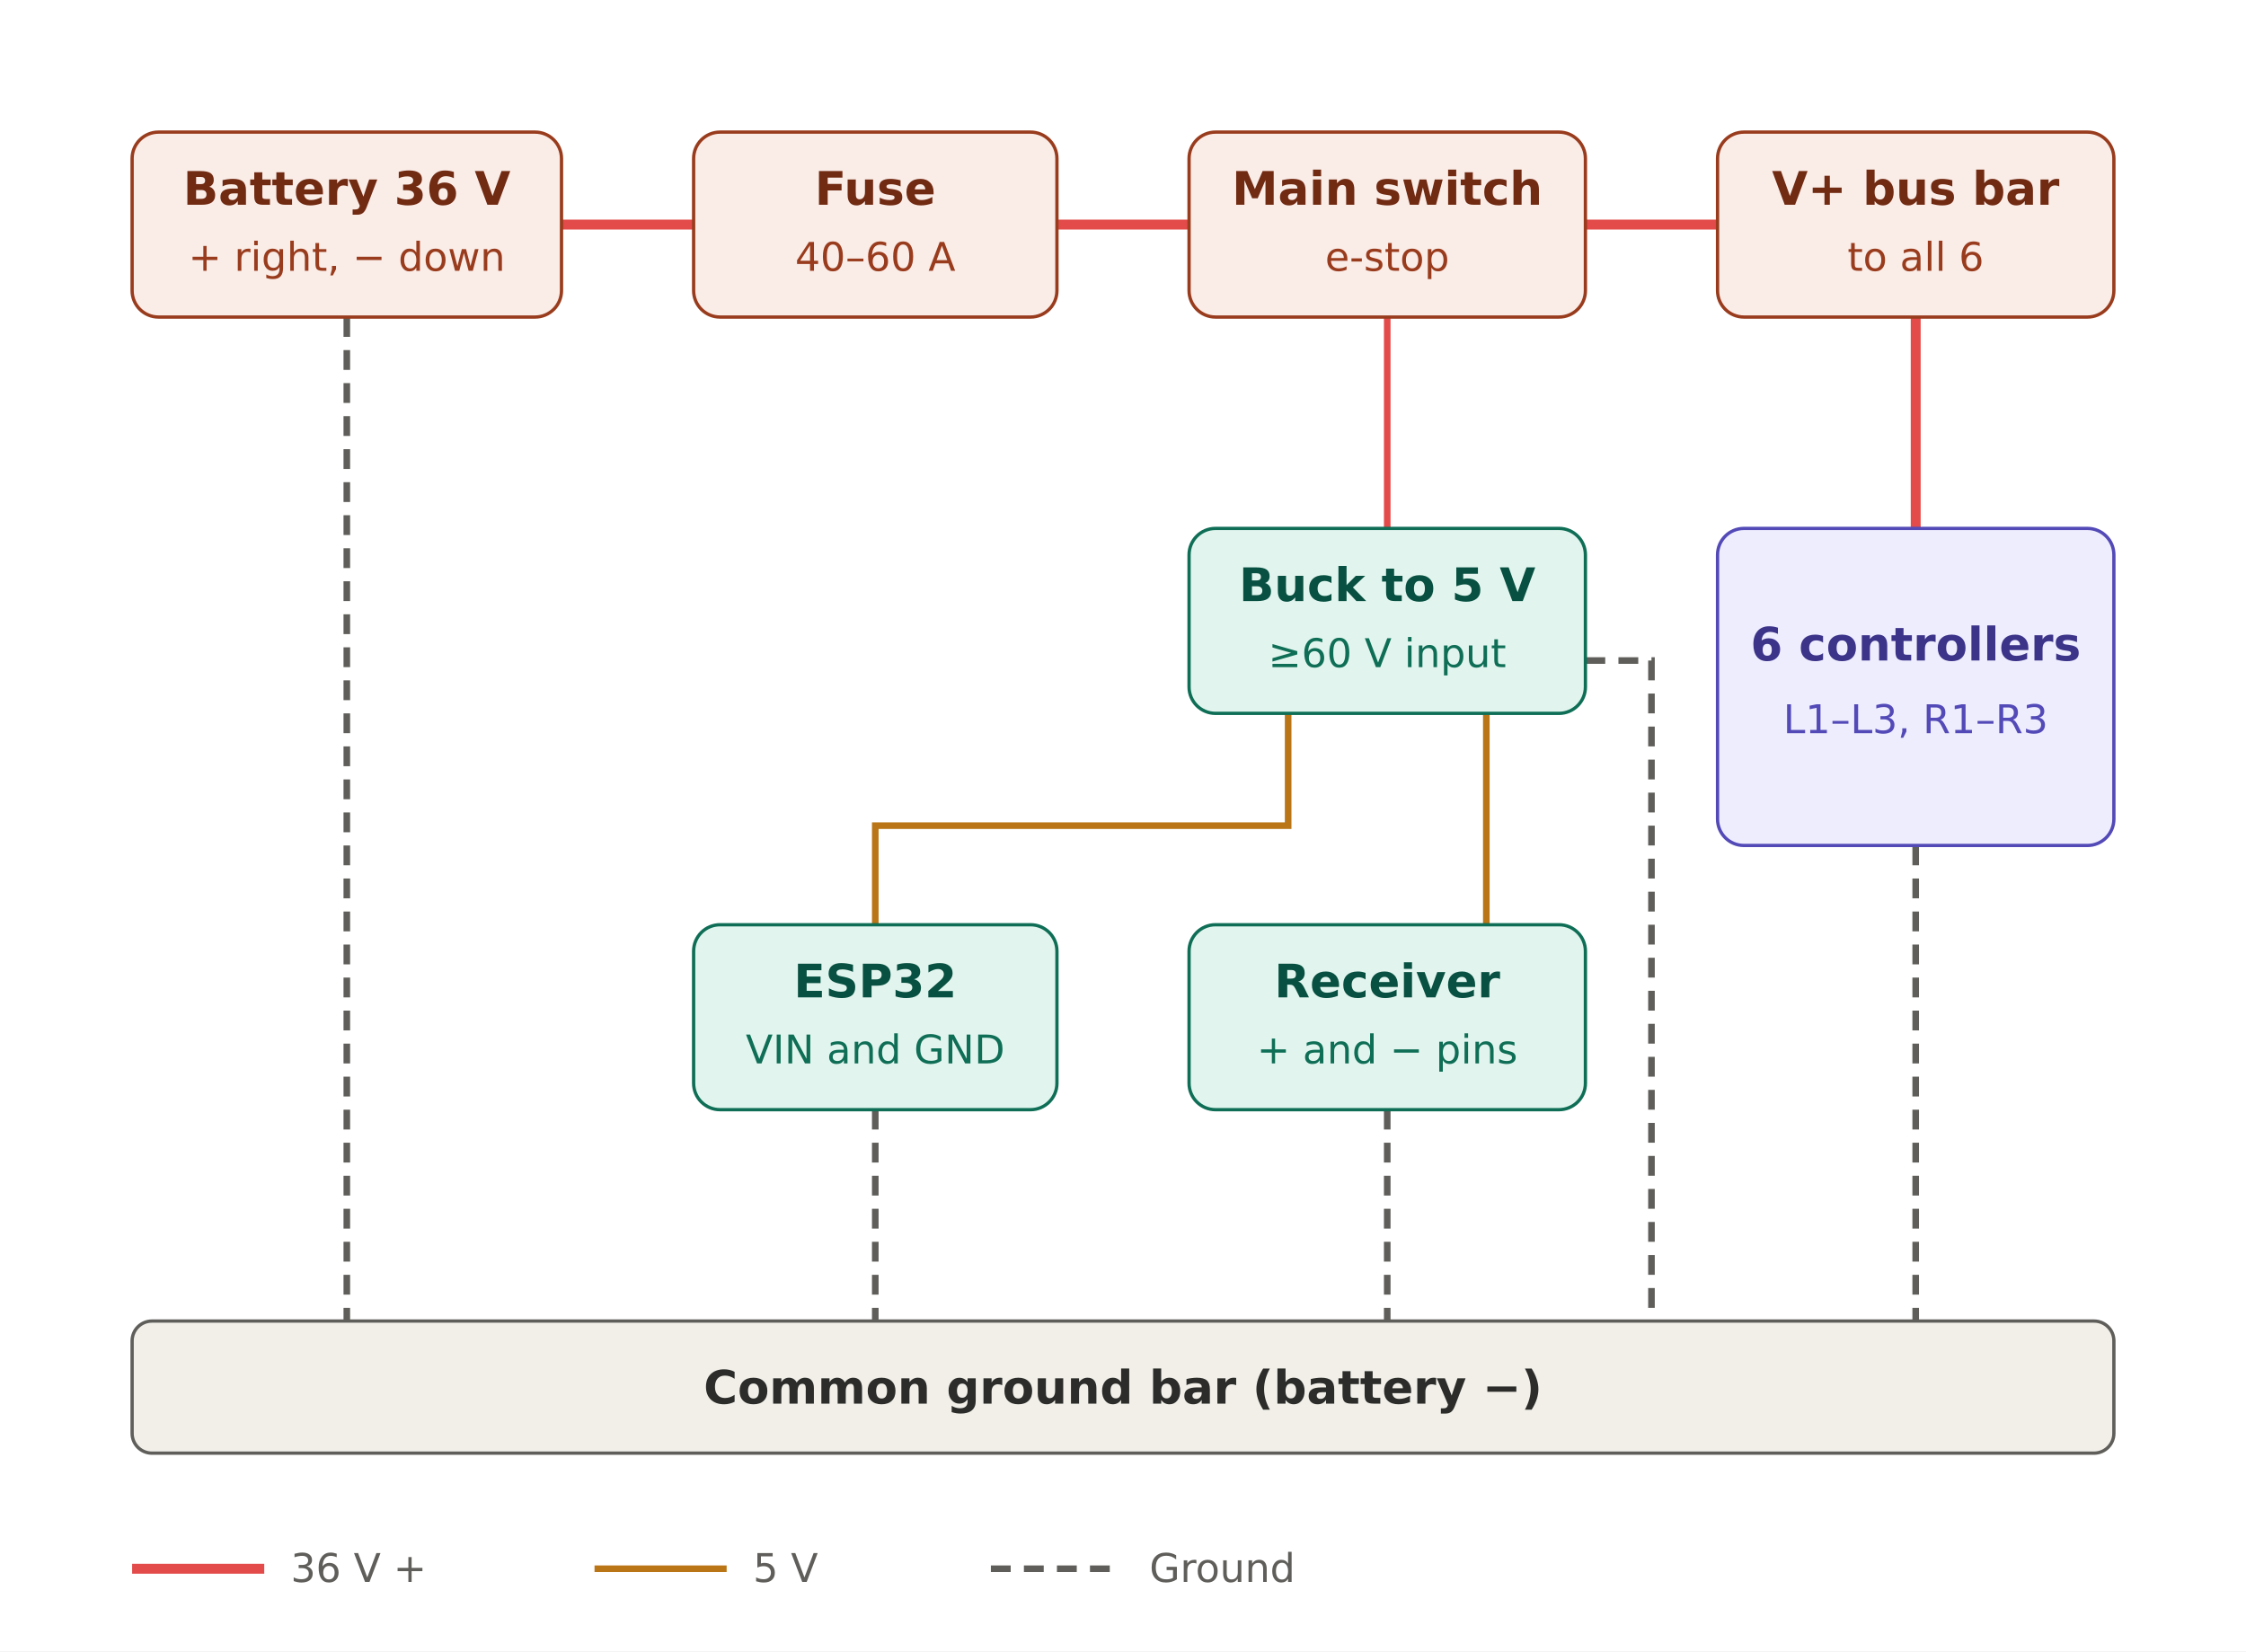
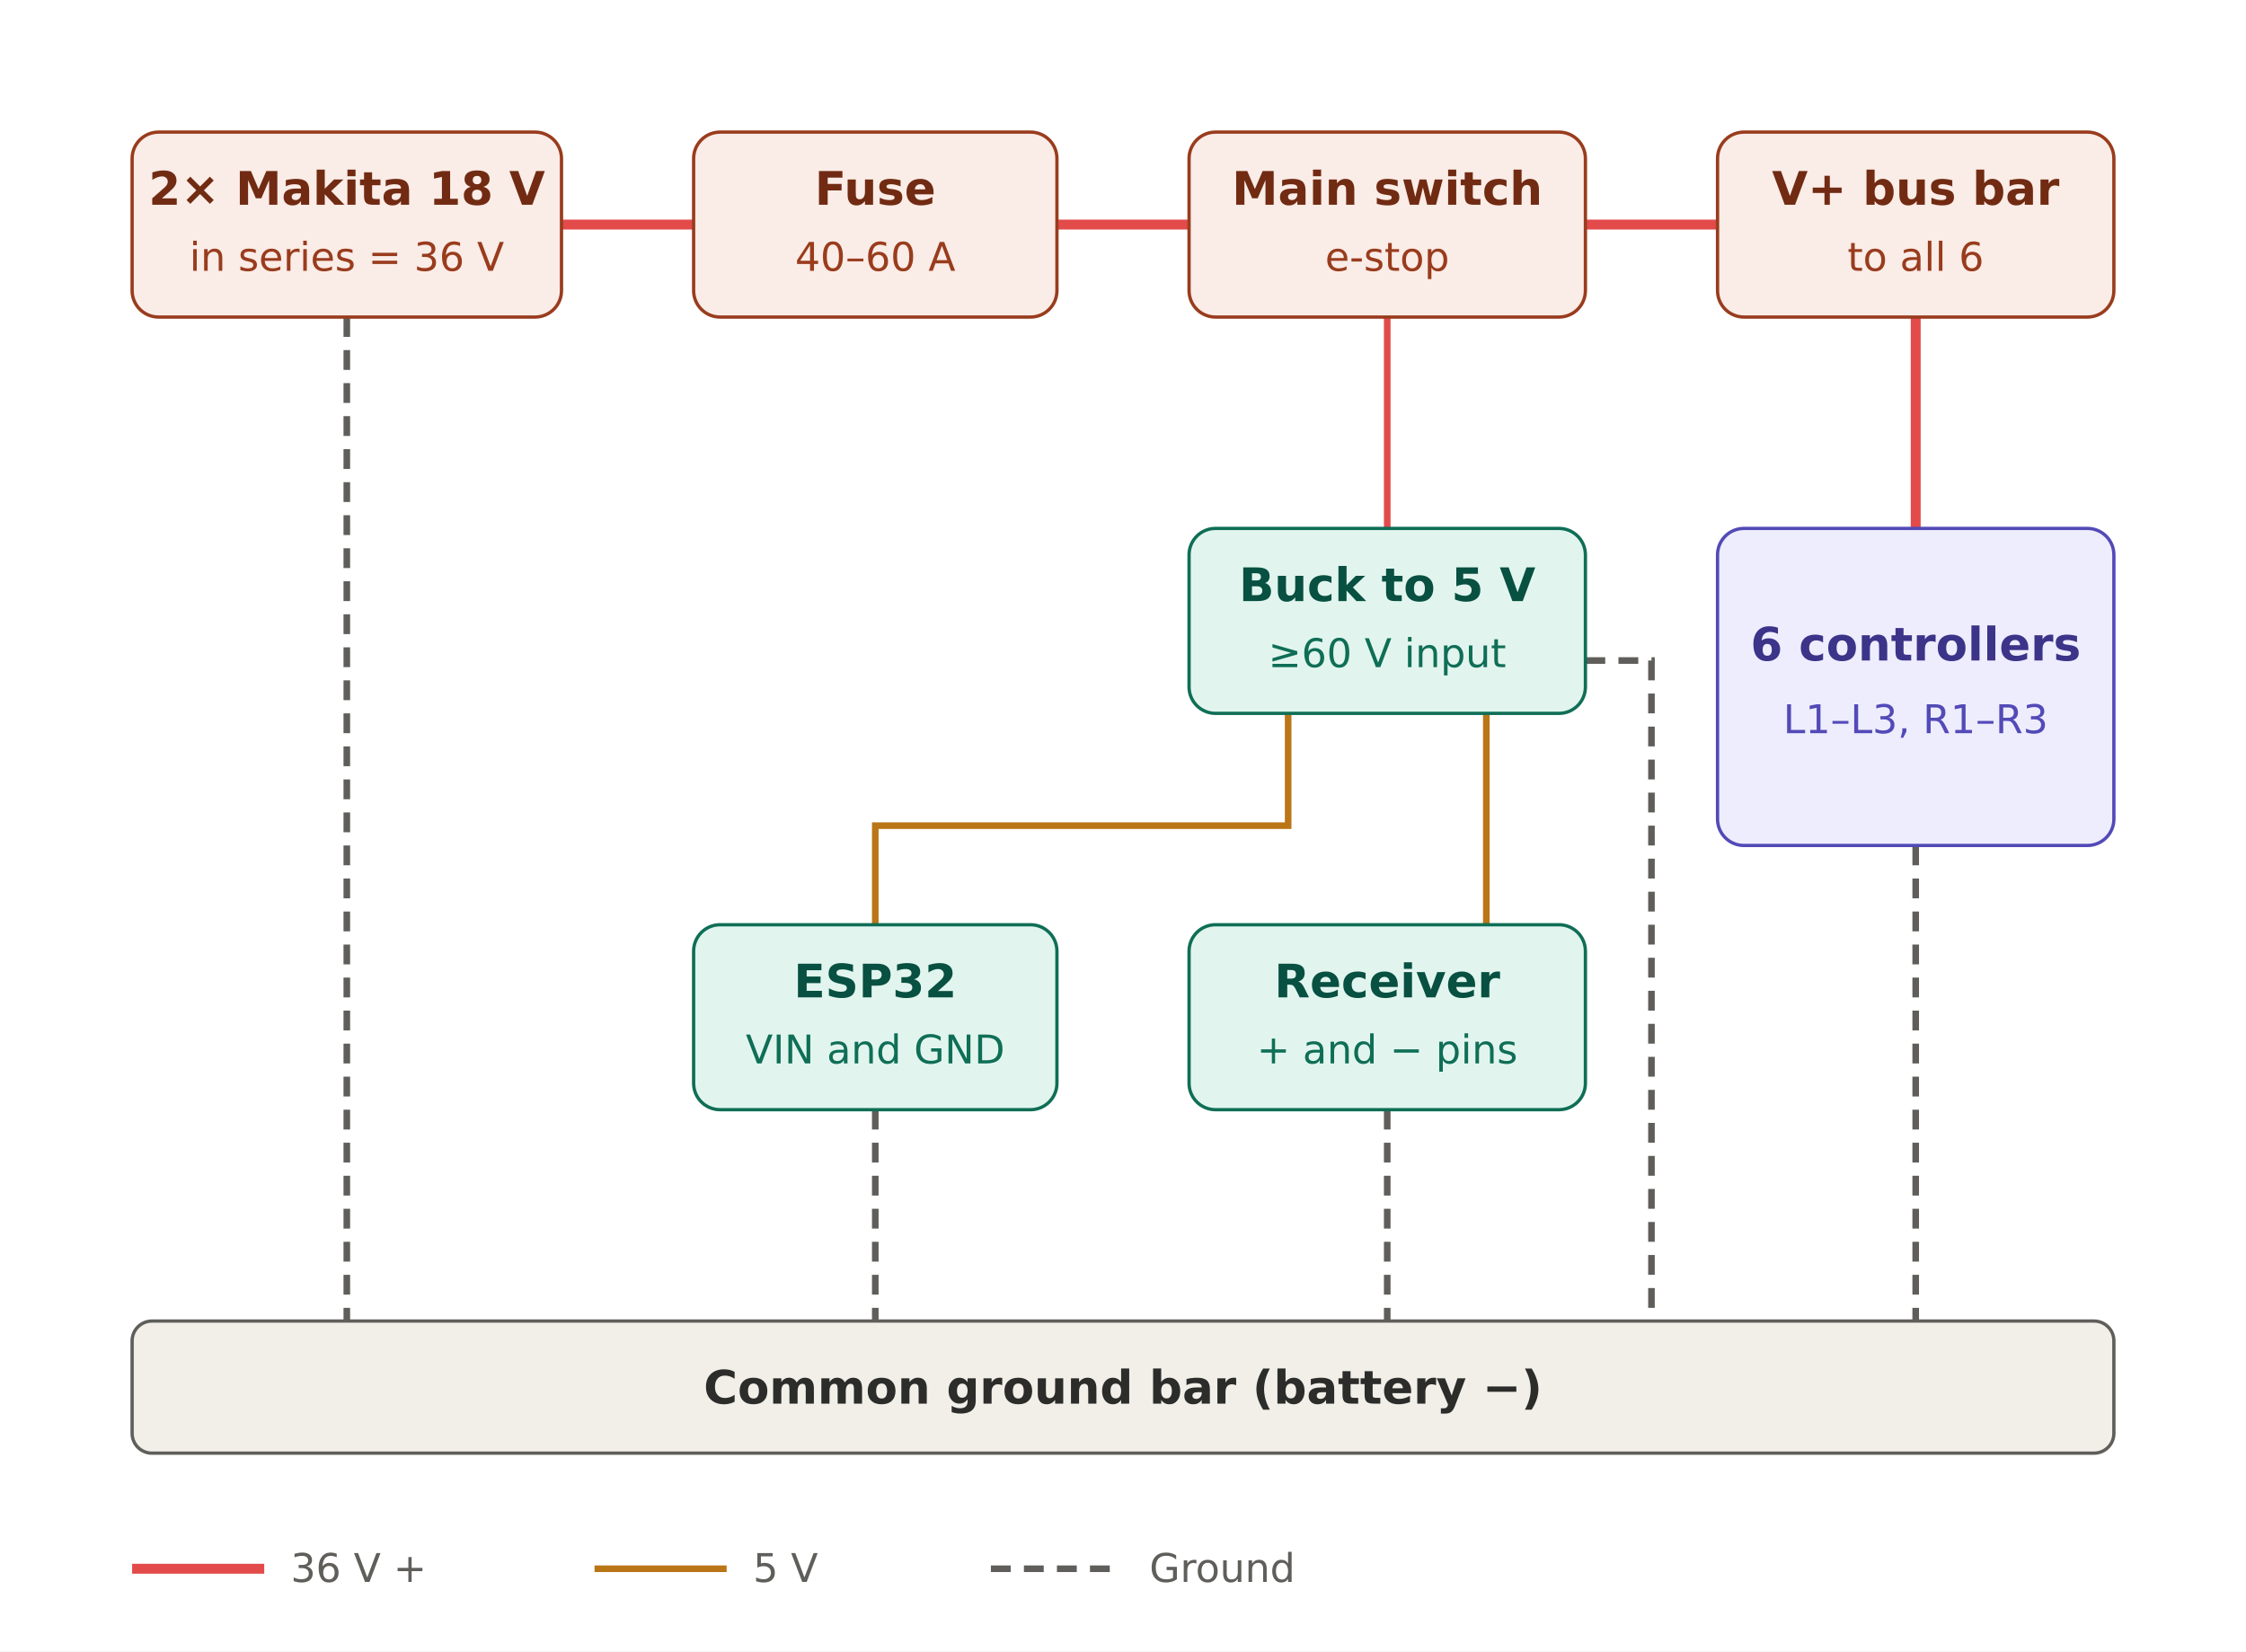
<svg xmlns="http://www.w3.org/2000/svg" width="680" height="500" viewBox="0 0 680 500" role="img">
  <style>.t{font:14px 'DejaVu Sans',sans-serif;fill:#2C2C2A}.ts{font:12px 'DejaVu Sans',sans-serif;fill:#5F5E5A}.th{font:bold 14px 'DejaVu Sans',sans-serif;fill:#2C2C2A}.c-coral&gt;rect{fill:#FAECE7;stroke:#993C1D}.c-coral&gt;text.th{fill:#712B13}.c-coral&gt;text.ts{fill:#993C1D}.c-teal&gt;rect{fill:#E1F5EE;stroke:#0F6E56}.c-teal&gt;text.th{fill:#085041}.c-teal&gt;text.ts{fill:#0F6E56}.c-purple&gt;rect{fill:#EEEDFE;stroke:#534AB7}.c-purple&gt;text.th{fill:#3C3489}.c-purple&gt;text.ts{fill:#534AB7}.c-gray&gt;rect{fill:#F1EFE8;stroke:#5F5E5A}.c-gray&gt;text.th{fill:#2C2C2A}.c-gray&gt;text.ts{fill:#444441}</style>
  <rect width="680" height="500" fill="#ffffff" />
  <line x1="170" y1="68" x2="210" y2="68" stroke="#E24B4A" stroke-width="3" />
  <line x1="320" y1="68" x2="360" y2="68" stroke="#E24B4A" stroke-width="3" />
  <line x1="480" y1="68" x2="520" y2="68" stroke="#E24B4A" stroke-width="3" />
  <line x1="580" y1="96" x2="580" y2="160" stroke="#E24B4A" stroke-width="3" />
  <line x1="420" y1="96" x2="420" y2="160" stroke="#E24B4A" stroke-width="2" />
  <path d="M390 216 L390 250 L265 250 L265 280" fill="none" stroke="#BA7517" stroke-width="2" />
  <line x1="450" y1="216" x2="450" y2="280" stroke="#BA7517" stroke-width="2" />
  <line x1="105" y1="96" x2="105" y2="400" stroke="#5F5E5A" stroke-width="2" stroke-dasharray="6 4" />
  <line x1="580" y1="256" x2="580" y2="400" stroke="#5F5E5A" stroke-width="2" stroke-dasharray="6 4" />
  <path d="M480 200 L500 200 L500 400" fill="none" stroke="#5F5E5A" stroke-width="2" stroke-dasharray="6 4" />
  <line x1="265" y1="336" x2="265" y2="400" stroke="#5F5E5A" stroke-width="2" stroke-dasharray="6 4" />
  <line x1="420" y1="336" x2="420" y2="400" stroke="#5F5E5A" stroke-width="2" stroke-dasharray="6 4" />
  <g class="c-coral">
    <rect x="40" y="40" width="130" height="56" rx="8" stroke-width="1" />
-     <text class="th" x="105" y="62" text-anchor="middle">Battery 36 V</text>
-     <text class="ts" x="105" y="82" text-anchor="middle">+ right, − down</text>
+     <text class="th" x="105" y="62" text-anchor="middle">2× Makita 18 V</text>
+     <text class="ts" x="105" y="82" text-anchor="middle">in series = 36 V</text>
  </g>
  <g class="c-coral">
    <rect x="210" y="40" width="110" height="56" rx="8" stroke-width="1" />
    <text class="th" x="265" y="62" text-anchor="middle">Fuse</text>
    <text class="ts" x="265" y="82" text-anchor="middle">40–60 A</text>
  </g>
  <g class="c-coral">
    <rect x="360" y="40" width="120" height="56" rx="8" stroke-width="1" />
    <text class="th" x="420" y="62" text-anchor="middle">Main switch</text>
    <text class="ts" x="420" y="82" text-anchor="middle">e-stop</text>
  </g>
  <g class="c-coral">
    <rect x="520" y="40" width="120" height="56" rx="8" stroke-width="1" />
    <text class="th" x="580" y="62" text-anchor="middle">V+ bus bar</text>
    <text class="ts" x="580" y="82" text-anchor="middle">to all 6</text>
  </g>
  <g class="c-purple">
    <rect x="520" y="160" width="120" height="96" rx="8" stroke-width="1" />
    <text class="th" x="580" y="200" text-anchor="middle">6 controllers</text>
    <text class="ts" x="580" y="222" text-anchor="middle">L1–L3, R1–R3</text>
  </g>
  <g class="c-teal">
    <rect x="360" y="160" width="120" height="56" rx="8" stroke-width="1" />
    <text class="th" x="420" y="182" text-anchor="middle">Buck to 5 V</text>
    <text class="ts" x="420" y="202" text-anchor="middle">≥60 V input</text>
  </g>
  <g class="c-teal">
    <rect x="210" y="280" width="110" height="56" rx="8" stroke-width="1" />
    <text class="th" x="265" y="302" text-anchor="middle">ESP32</text>
    <text class="ts" x="265" y="322" text-anchor="middle">VIN and GND</text>
  </g>
  <g class="c-teal">
    <rect x="360" y="280" width="120" height="56" rx="8" stroke-width="1" />
    <text class="th" x="420" y="302" text-anchor="middle">Receiver</text>
    <text class="ts" x="420" y="322" text-anchor="middle">+ and − pins</text>
  </g>
  <g class="c-gray">
    <rect x="40" y="400" width="600" height="40" rx="6" stroke-width="1" />
    <text class="th" x="340" y="425" text-anchor="middle">Common ground bar (battery −)</text>
  </g>
  <line x1="40" y1="475" x2="80" y2="475" stroke="#E24B4A" stroke-width="3" />
  <text class="ts" x="88" y="479">36 V +</text>
  <line x1="180" y1="475" x2="220" y2="475" stroke="#BA7517" stroke-width="2" />
  <text class="ts" x="228" y="479">5 V</text>
  <line x1="300" y1="475" x2="340" y2="475" stroke="#5F5E5A" stroke-width="2" stroke-dasharray="6 4" />
  <text class="ts" x="348" y="479">Ground</text>
</svg>
